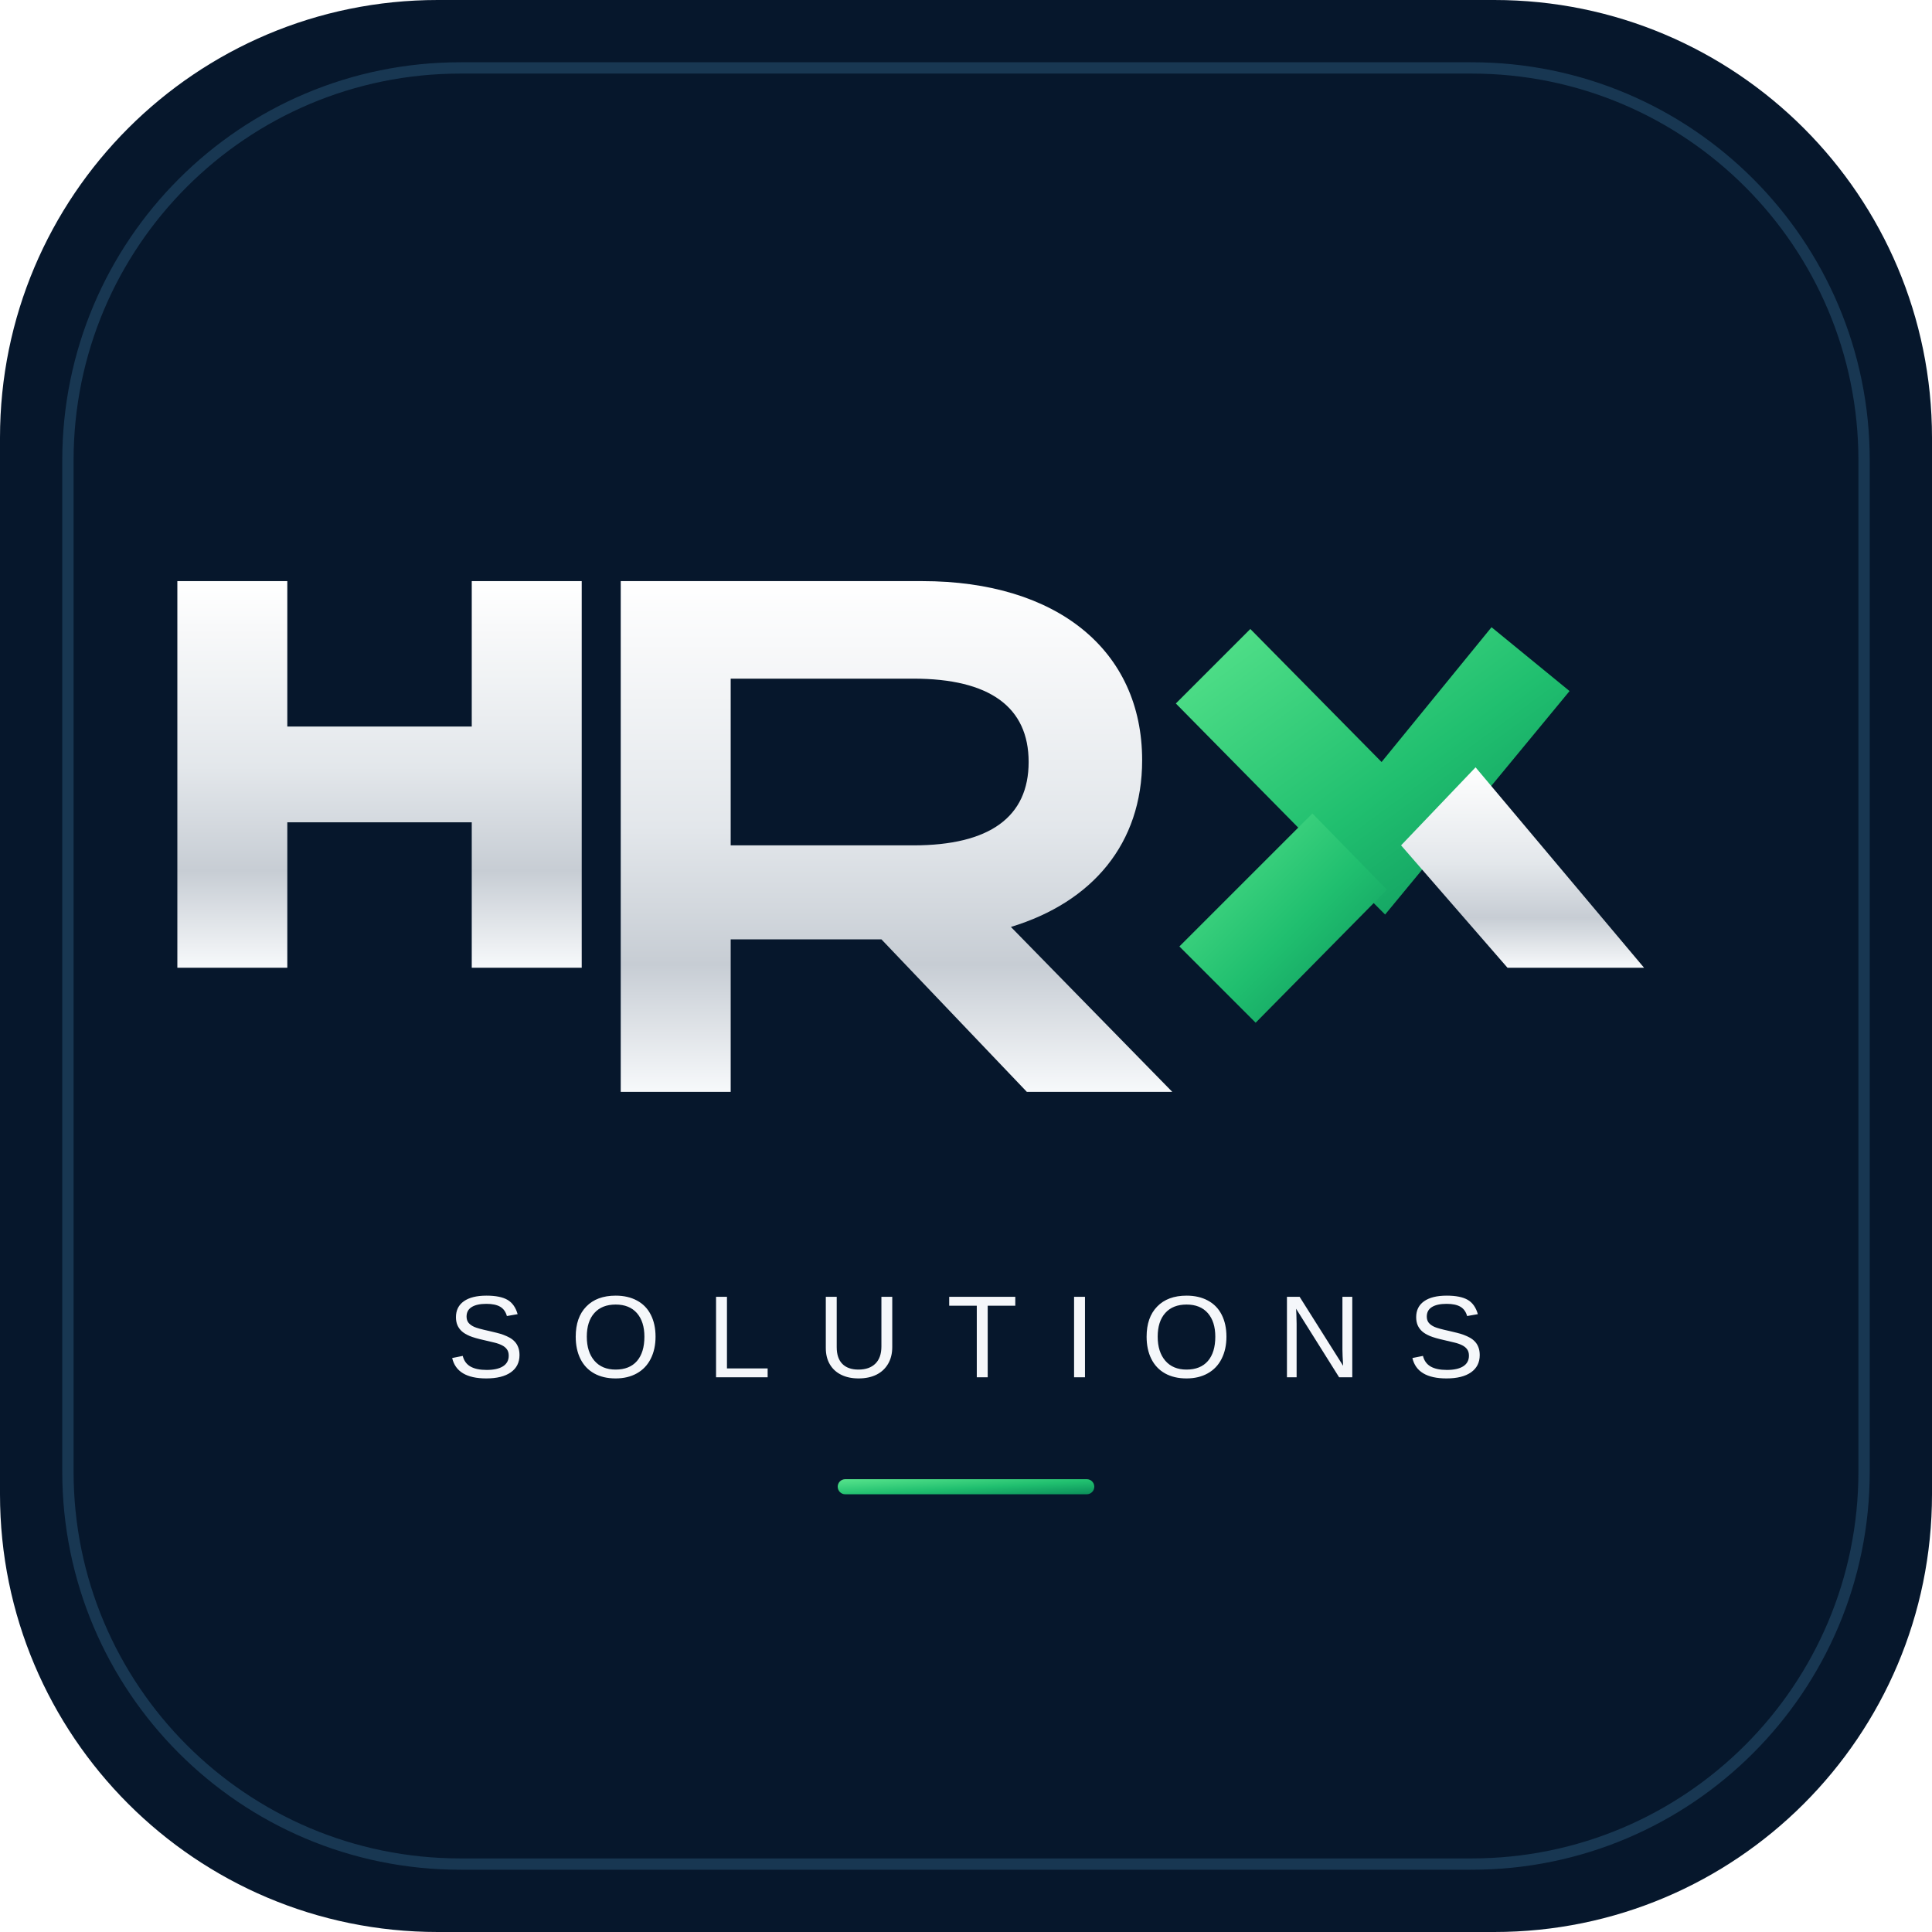
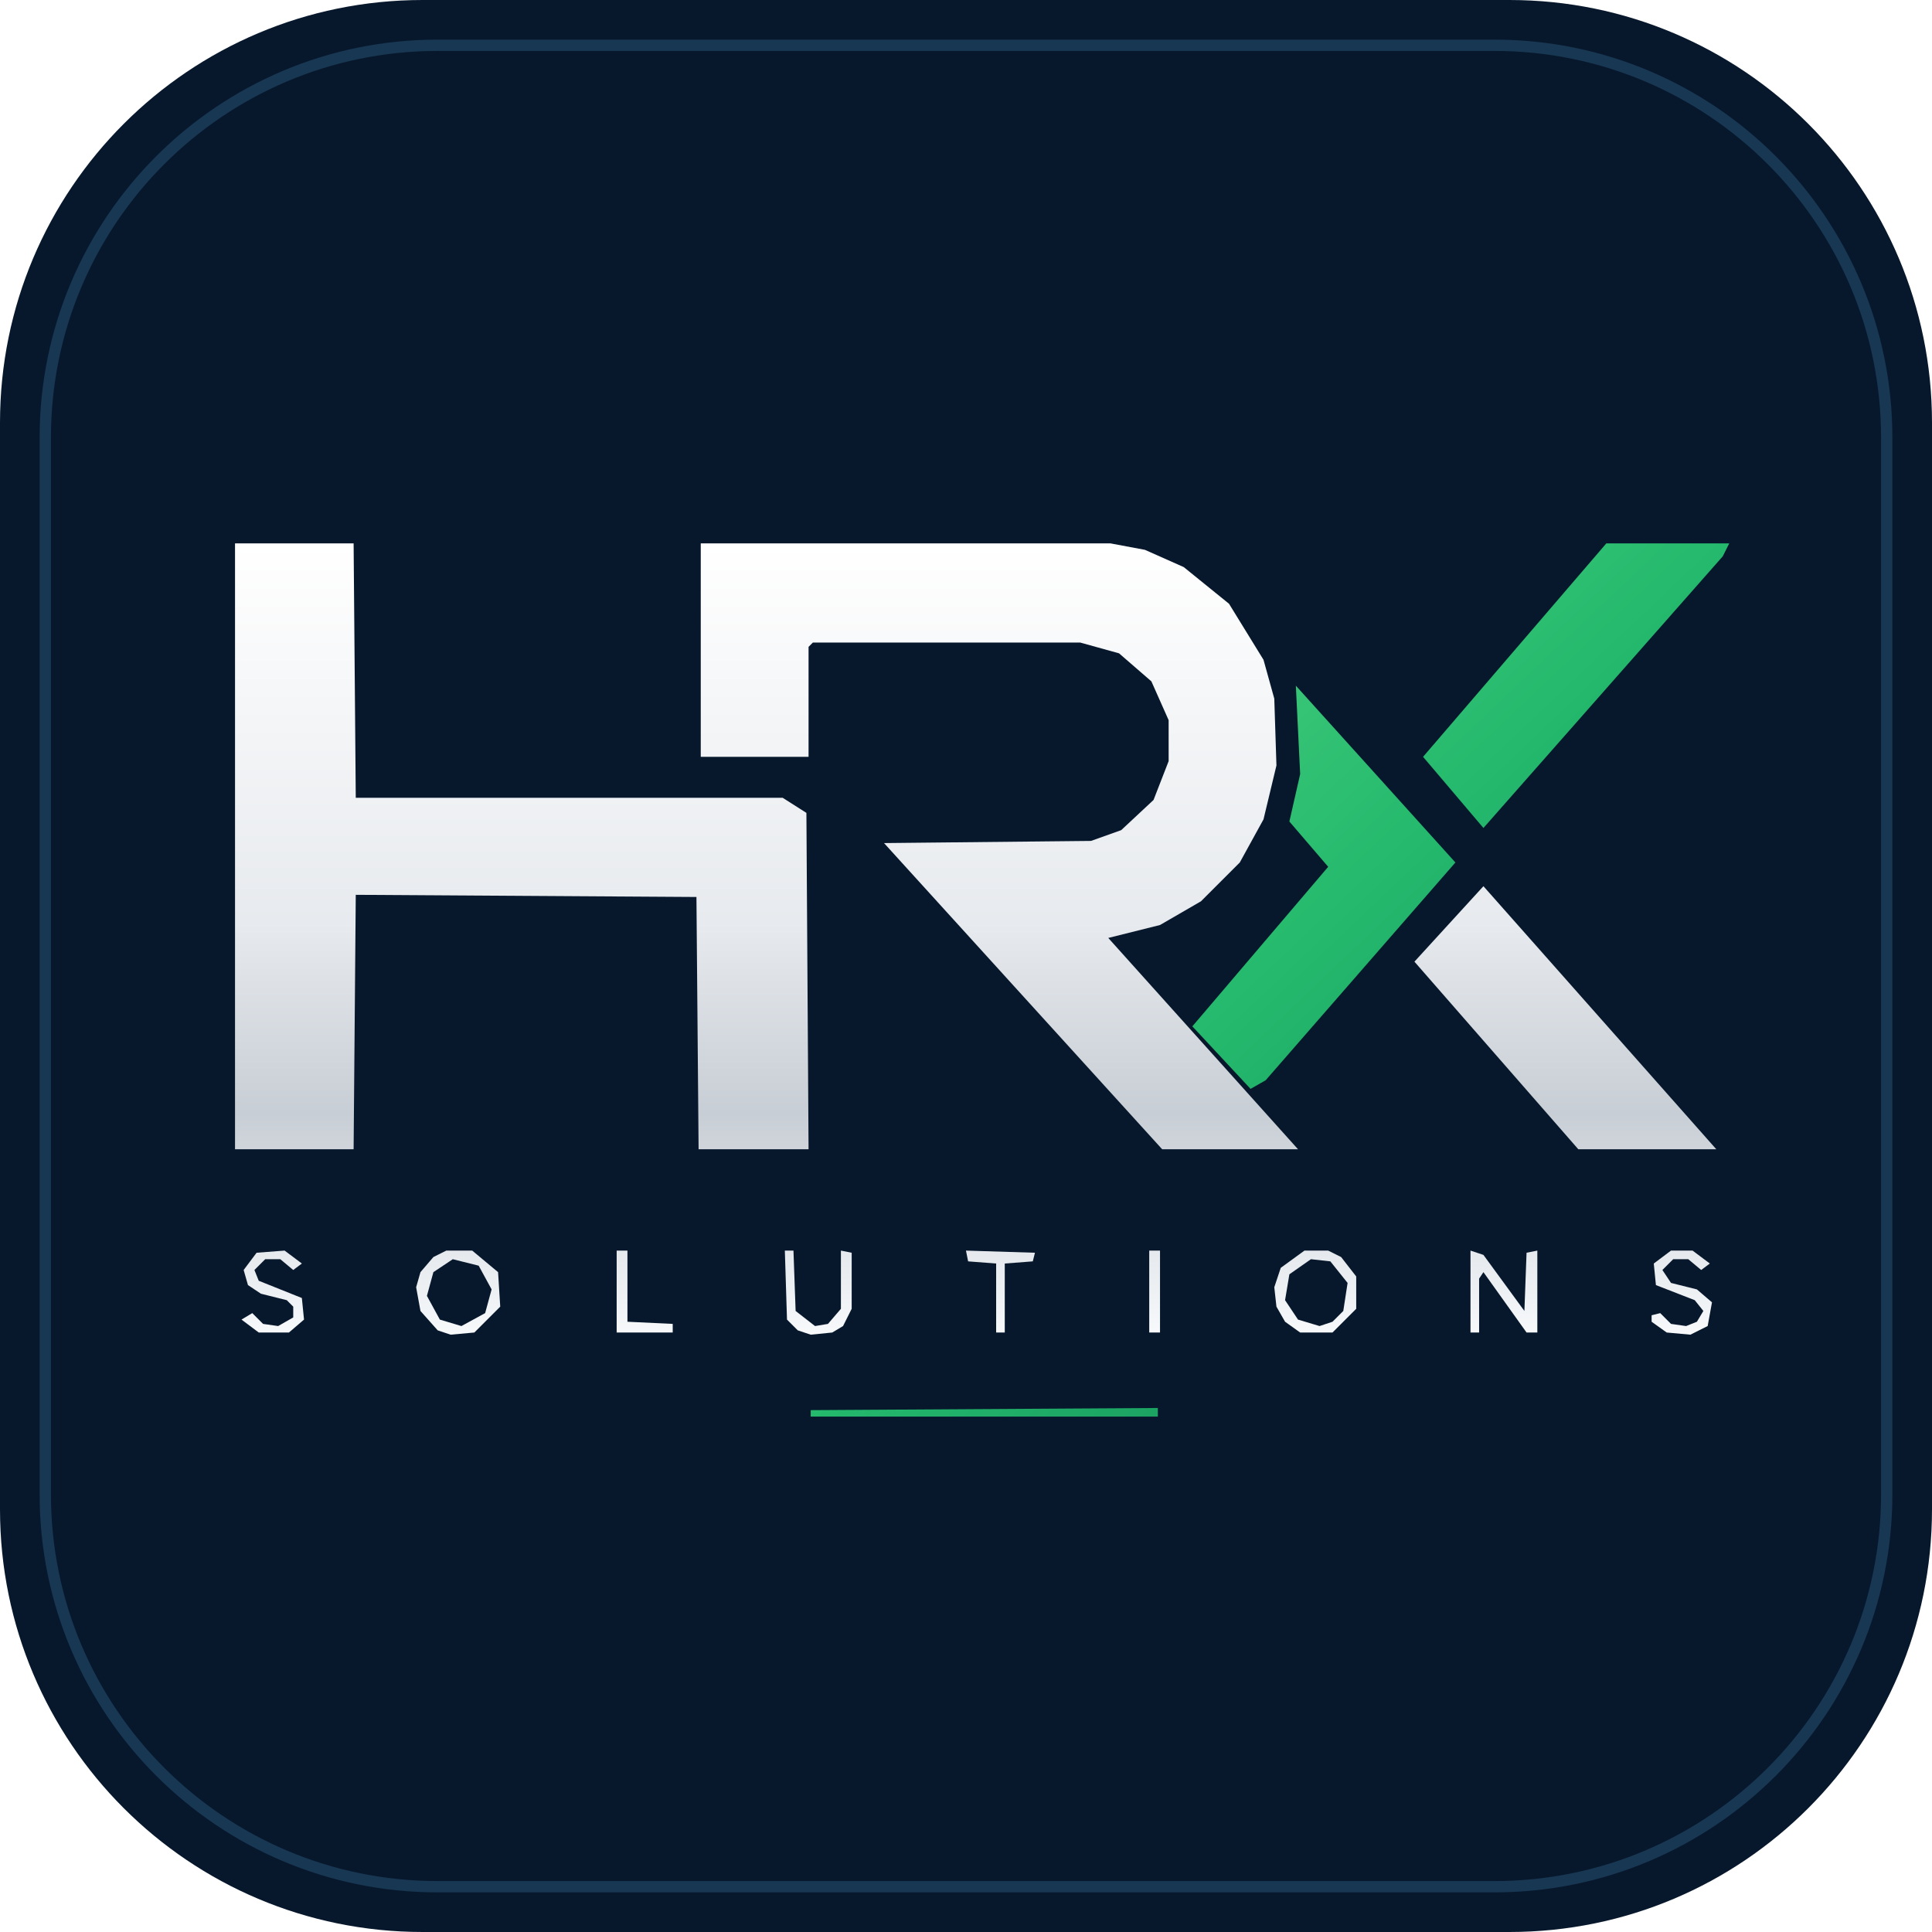
<svg xmlns="http://www.w3.org/2000/svg" viewBox="0 0 512 512" role="img" aria-label="HRX Solutions">
  <defs>
    <linearGradient id="silver" x1="0" y1="0" x2="0" y2="1">
      <stop offset="0" stop-color="#ffffff" />
-       <stop offset="0.48" stop-color="#e3e7eb" />
-       <stop offset="0.75" stop-color="#c7cdd4" />
+       <stop offset=".48" stop-color="#e7eaee" />
+       <stop offset=".72" stop-color="#c8ced5" />
      <stop offset="1" stop-color="#f7f9fb" />
    </linearGradient>
    <linearGradient id="green" x1="0" y1="0" x2="1" y2="1">
-       <stop offset="0" stop-color="#58e48c" />
-       <stop offset="0.55" stop-color="#20bf6f" />
-       <stop offset="1" stop-color="#0b8f5a" />
+       <stop offset="0" stop-color="#62dd8a" />
+       <stop offset=".5" stop-color="#24b96d" />
+       <stop offset="1" stop-color="#0e8052" />
    </linearGradient>
  </defs>
-   <rect width="512" height="512" rx="116" fill="#06172c" />
-   <rect x="18" y="18" width="476" height="476" rx="104" fill="none" stroke="#183752" stroke-width="3" />
-   <g transform="translate(47 154) scale(.47)">
-     <path fill="url(#silver)" d="M0 0h62v82h104V0h62v218h-62v-82H62v82H0z" />
-     <path fill="url(#silver)" fill-rule="evenodd" d="M250 0h170c76 0 124 39 124 101 0 47-28 80-74 94l91 93h-82l-82-86h-85v86h-62V0zm62 55v94h103c43 0 65-16 65-47 0-31-22-47-65-47H312z" />
-     <path fill="url(#green)" d="M563 69l42-42 74 75 62-76 44 36-104 126-48-48z" />
-     <path fill="url(#green)" d="M565 206l43 43 74-75-42-43z" />
-     <path fill="url(#silver)" d="M690 149l42-44 95 113h-77z" />
+   <rect width="512" height="512" rx="112" fill="#07182d" />
+   <rect x="12" y="12" width="488" height="488" rx="104" fill="none" stroke="#183752" stroke-width="3" />
+   <g transform="translate(36 124) scale(.5714)">
+     <path d="M 712 363 L 704 369 L 705 379 L 723 386 L 727 391 L 724 396 L 719 398 L 712 397 L 707 392 L 703 393 L 703 396 L 710 401 L 721 402 L 729 398 L 731 387 L 724 381 L 712 378 L 708 372 L 713 367 L 720 367 L 726 372 L 730 369 L 722 363 Z M 619 363 L 619 401 L 623 401 L 623 376 L 625 373 L 645 401 L 650 401 L 650 363 L 645 364 L 644 391 L 625 365 Z M 542 363 L 531 371 L 528 380 L 529 389 L 533 396 L 540 401 L 555 401 L 566 390 L 566 375 L 559 366 L 553 363 Z M 545 367 L 554 368 L 562 378 L 560 391 L 555 396 L 549 398 L 539 395 L 533 386 L 535 374 Z M 470 363 L 470 401 L 475 401 L 475 363 Z M 385 363 L 386 368 L 399 369 L 399 401 L 403 401 L 403 369 L 416 368 L 417 364 Z M 301 363 L 302 395 L 307 400 L 313 402 L 323 401 L 328 398 L 332 390 L 332 364 L 327 363 L 327 390 L 321 397 L 315 398 L 306 391 L 305 363 Z M 223 363 L 223 401 L 249 401 L 249 397 L 228 396 L 228 363 Z M 144 363 L 138 366 L 132 373 L 130 380 L 132 391 L 140 400 L 146 402 L 157 401 L 169 389 L 168 373 L 156 363 Z M 147 367 L 159 370 L 165 381 L 162 392 L 151 398 L 141 395 L 135 384 L 138 373 Z M 56 364 L 50 372 L 52 379 L 58 383 L 70 386 L 73 389 L 73 394 L 66 398 L 59 397 L 54 392 L 49 395 L 57 401 L 71 401 L 78 395 L 77 385 L 57 377 L 55 372 L 60 367 L 67 367 L 73 372 L 77 369 L 69 363 Z M 593 229 L 669 316 L 733 316 L 625 194 Z M 262 35 L 262 134 L 312 134 L 312 83 L 314 81 L 438 81 L 456 86 L 471 99 L 479 117 L 479 136 L 472 154 L 457 168 L 443 173 L 347 174 L 476 316 L 539 316 L 451 218 L 475 212 L 494 201 L 512 183 L 523 163 L 529 138 L 528 107 L 523 89 L 507 63 L 486 46 L 468 38 L 452 35 Z M 46 35 L 46 316 L 101 316 L 102 198 L 260 199 L 261 316 L 312 316 L 311 160 L 300 153 L 102 153 L 101 35 Z" fill="url(#silver)" fill-rule="evenodd" />
+     <path d="M 313 437 L 313 440 L 474 440 L 474 436 Z M 538 101 L 540 142 L 535 164 L 553 185 L 490 259 L 517 288 L 524 284 L 612 183 Z M 739 35 L 682 35 L 597 134 L 625 167 L 736 41 Z" fill="url(#green)" fill-rule="evenodd" />
  </g>
-   <text x="256" y="365" text-anchor="middle" fill="#f5f7fa" font-family="Montserrat,Arial,sans-serif" font-size="31" font-weight="400" letter-spacing="12">SOLUTIONS</text>
-   <rect x="222" y="392" width="68" height="4" rx="2" fill="url(#green)" />
</svg>
